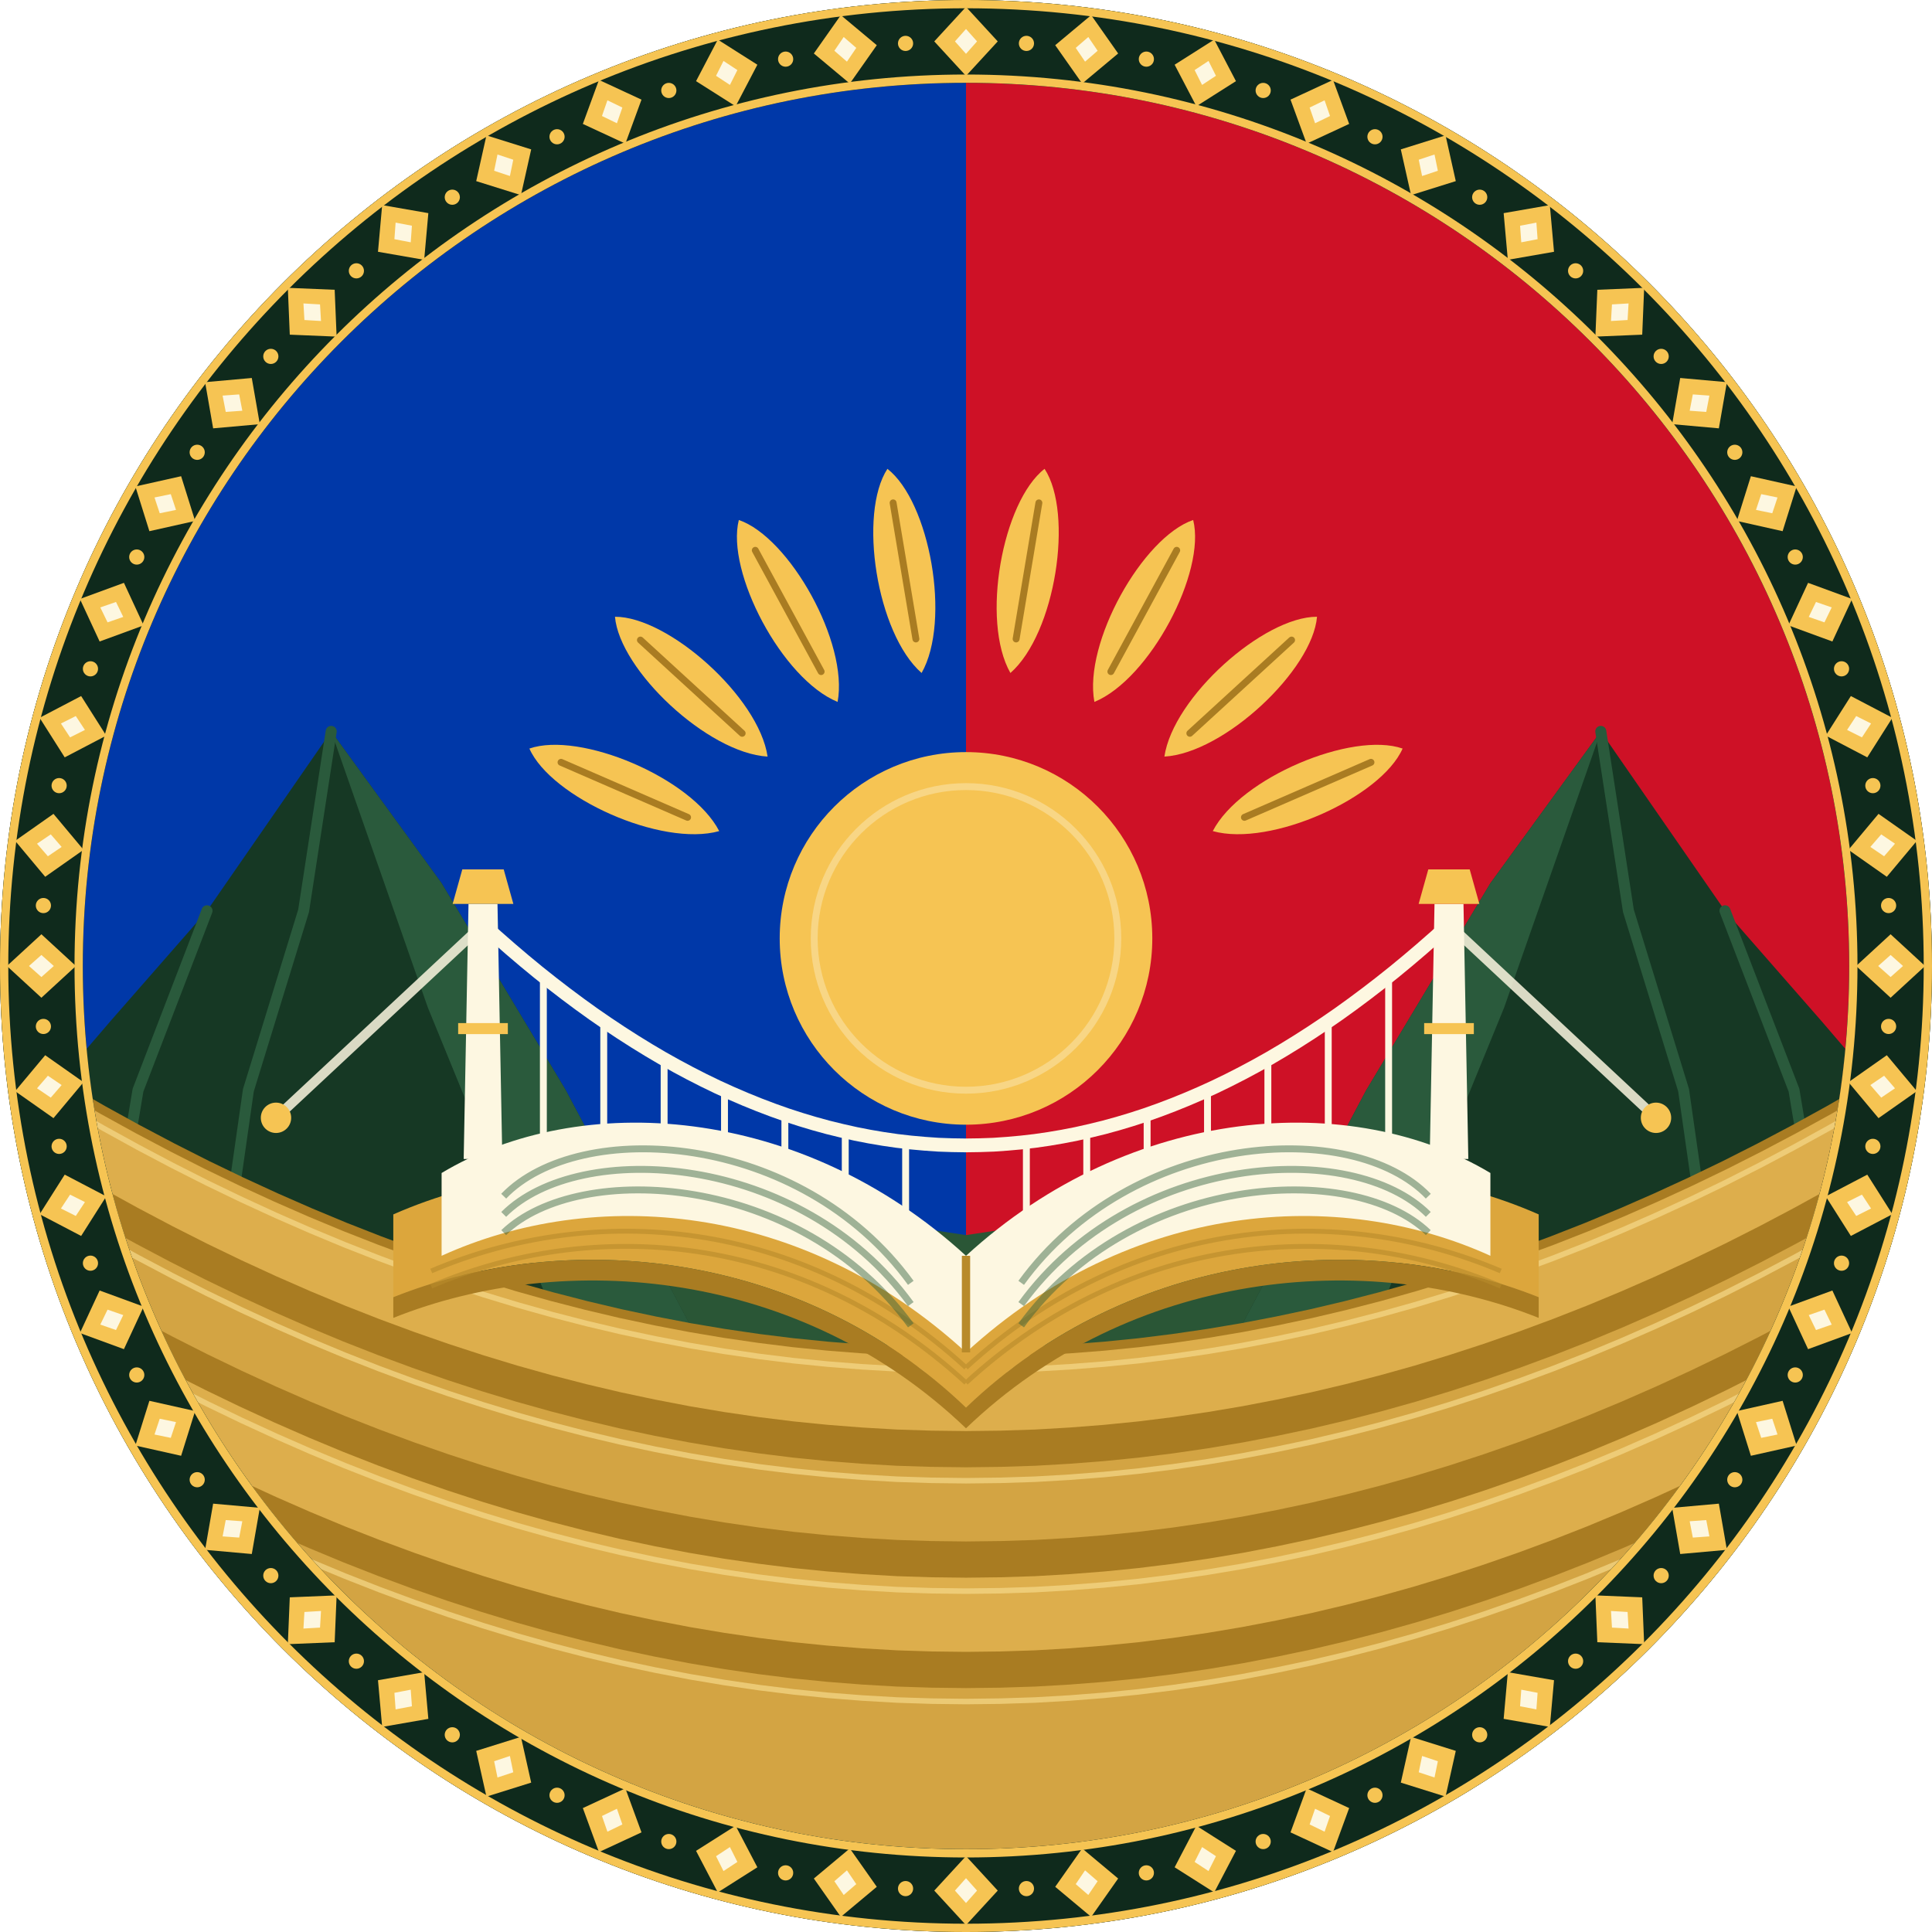
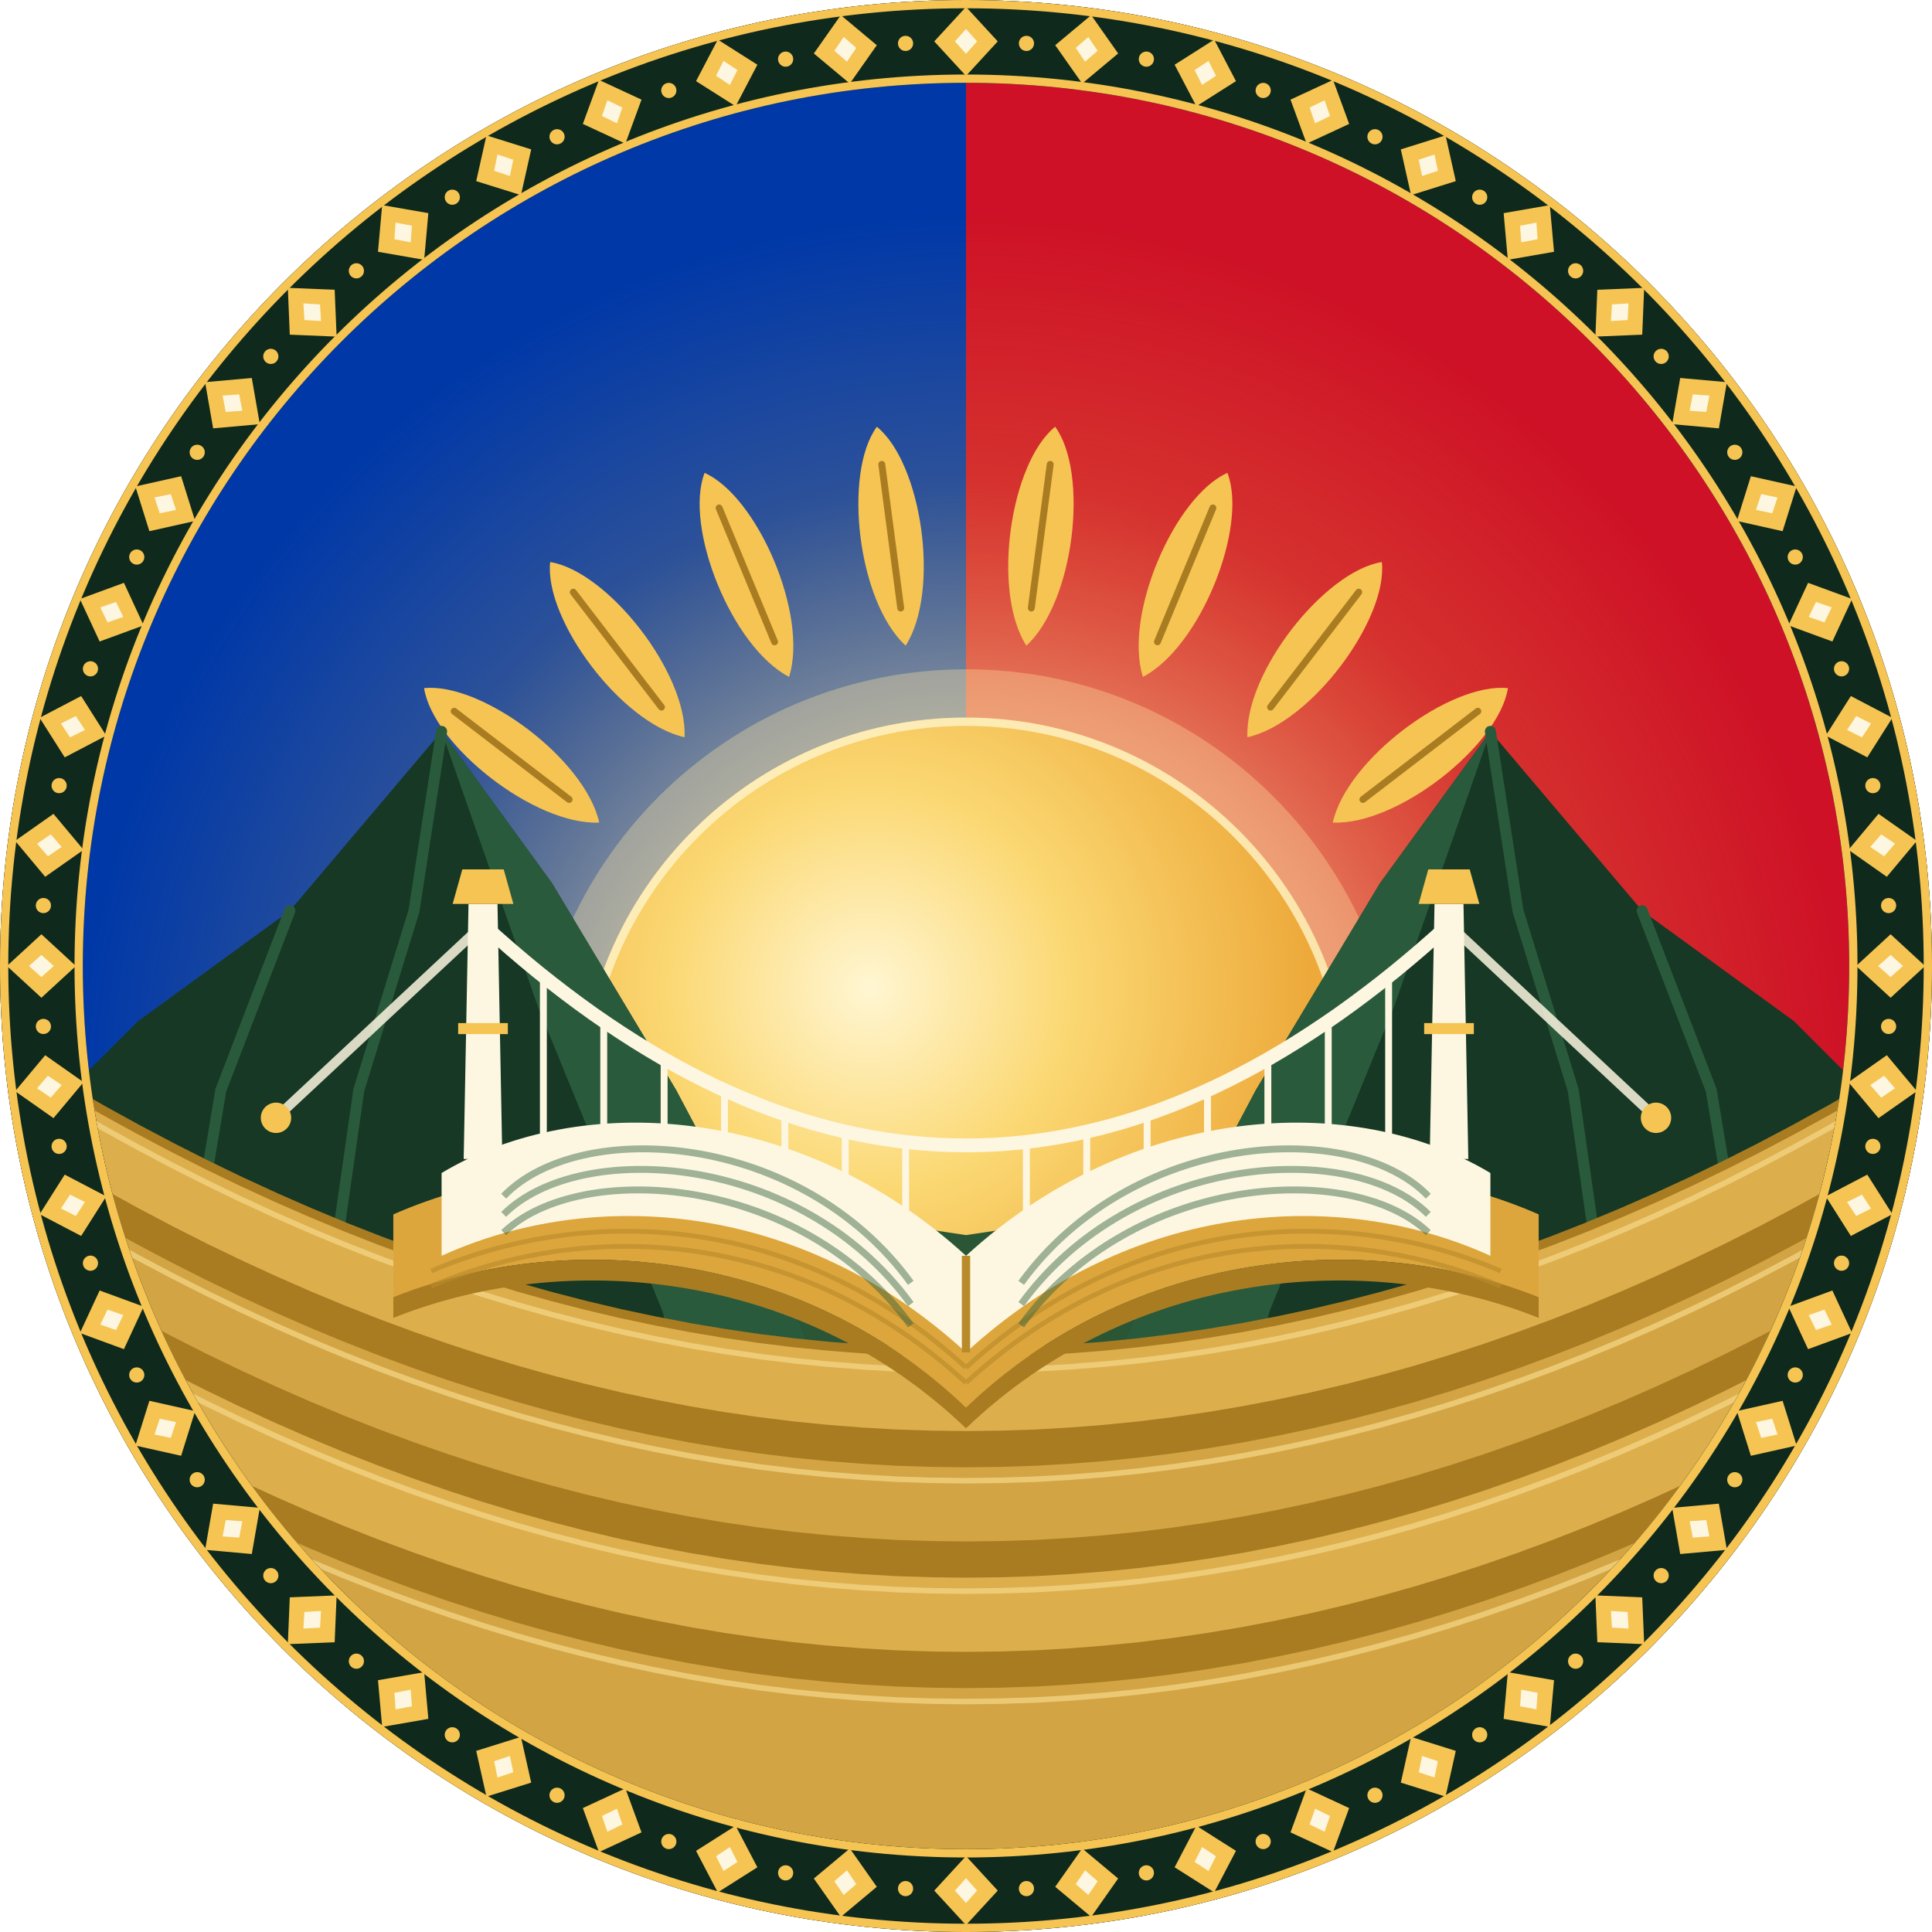
<svg xmlns="http://www.w3.org/2000/svg" viewBox="0 0 280 280" width="280" height="280">
  <g transform="translate(140 140)">
    <circle r="140" fill="#0F2A1C" />
    <defs>
      <clipPath id="mmed">
        <circle r="128" />
      </clipPath>
    </defs>
    <g clip-path="url(#mmed)">
      <path d="M0,-140 A140,140 0 0 0 0,140 Z" fill="#0038A8" />
      <path d="M0,-140 A140,140 0 0 1 0,140 Z" fill="#CE1126" />
      <g transform="translate(0 -8)">
-         <g fill="#F6C453">
-           <path transform="translate(0 4) rotate(-66.5) translate(0 -54)" d="M0,-15 C5.25,-9.3 5.5,8.25 0,15 C-5.5,8.25 -5.25,-9.3 0,-15 Z" />
-           <path transform="translate(0 4) rotate(-66.5) translate(0 -54)" d="M0,-10 V10" stroke="#A97C22" stroke-width="1" stroke-linecap="round" />
-           <path transform="translate(0 4) rotate(-47.5) translate(0 -54)" d="M0,-15 C5.25,-9.3 5.5,8.25 0,15 C-5.5,8.25 -5.25,-9.3 0,-15 Z" />
-           <path transform="translate(0 4) rotate(-47.5) translate(0 -54)" d="M0,-10 V10" stroke="#A97C22" stroke-width="1" stroke-linecap="round" />
-           <path transform="translate(0 4) rotate(-28.5) translate(0 -54)" d="M0,-15 C5.25,-9.3 5.5,8.25 0,15 C-5.5,8.25 -5.25,-9.3 0,-15 Z" />
-           <path transform="translate(0 4) rotate(-28.5) translate(0 -54)" d="M0,-10 V10" stroke="#A97C22" stroke-width="1" stroke-linecap="round" />
-           <path transform="translate(0 4) rotate(-9.5) translate(0 -54)" d="M0,-15 C5.25,-9.3 5.5,8.25 0,15 C-5.5,8.25 -5.25,-9.3 0,-15 Z" />
-           <path transform="translate(0 4) rotate(-9.5) translate(0 -54)" d="M0,-10 V10" stroke="#A97C22" stroke-width="1" stroke-linecap="round" />
-           <path transform="translate(0 4) rotate(9.5) translate(0 -54)" d="M0,-15 C5.25,-9.3 5.5,8.25 0,15 C-5.5,8.25 -5.25,-9.3 0,-15 Z" />
-           <path transform="translate(0 4) rotate(9.5) translate(0 -54)" d="M0,-10 V10" stroke="#A97C22" stroke-width="1" stroke-linecap="round" />
-           <path transform="translate(0 4) rotate(28.5) translate(0 -54)" d="M0,-15 C5.25,-9.3 5.5,8.25 0,15 C-5.5,8.25 -5.25,-9.3 0,-15 Z" />
-           <path transform="translate(0 4) rotate(28.5) translate(0 -54)" d="M0,-10 V10" stroke="#A97C22" stroke-width="1" stroke-linecap="round" />
-           <path transform="translate(0 4) rotate(47.5) translate(0 -54)" d="M0,-15 C5.25,-9.3 5.5,8.25 0,15 C-5.5,8.25 -5.25,-9.3 0,-15 Z" />
-           <path transform="translate(0 4) rotate(47.5) translate(0 -54)" d="M0,-10 V10" stroke="#A97C22" stroke-width="1" stroke-linecap="round" />
-           <path transform="translate(0 4) rotate(66.5) translate(0 -54)" d="M0,-15 C5.25,-9.3 5.5,8.25 0,15 C-5.5,8.25 -5.25,-9.3 0,-15 Z" />
-           <path transform="translate(0 4) rotate(66.5) translate(0 -54)" d="M0,-10 V10" stroke="#A97C22" stroke-width="1" stroke-linecap="round" />
-         </g>
-         <circle cx="0" cy="4" r="27" fill="#F6C453" />
-         <circle cx="0" cy="4" r="22" fill="none" stroke="#FDF7E1" stroke-opacity=".35" stroke-width="1" />
+         <defs>
+           <radialGradient id="sunGlow" cx="0" cy="28" r="128.8" gradientUnits="userSpaceOnUse">
+             <stop offset=".4" stop-color="#FFE7A0" stop-opacity=".55" />
+             <stop offset=".7" stop-color="#F6C453" stop-opacity=".18" />
+             <stop offset="1" stop-color="#F6C453" stop-opacity="0" />
+           </radialGradient>
+           <radialGradient id="sunFill" cx="-14" cy="11.2" r="64.4" gradientUnits="userSpaceOnUse">
+             <stop offset="0" stop-color="#FFF6D2" />
+             <stop offset=".45" stop-color="#FBD873" />
+             <stop offset="1" stop-color="#EDA93A" />
+           </radialGradient>
+         </defs>
+         <circle cx="0" cy="28" r="128.8" fill="url(#sunGlow)" />
+         <path transform="translate(0 28) rotate(-52.5) translate(0 -83)" d="M0,-16 C5.775,-9.92 6.05,8.8 0,16 C-6.05,8.8 -5.775,-9.92 0,-16 Z" fill="#F6C453" />
+         <path transform="translate(0 28) rotate(-52.5) translate(0 -83)" d="M0,-10.5 V10.5" stroke="#A97C22" stroke-width="1" stroke-linecap="round" />
+         <path transform="translate(0 28) rotate(-37.5) translate(0 -83)" d="M0,-16 C5.775,-9.92 6.05,8.8 0,16 C-6.05,8.8 -5.775,-9.92 0,-16 Z" fill="#F6C453" />
+         <path transform="translate(0 28) rotate(-37.5) translate(0 -83)" d="M0,-10.5 V10.5" stroke="#A97C22" stroke-width="1" stroke-linecap="round" />
+         <path transform="translate(0 28) rotate(-22.5) translate(0 -83)" d="M0,-16 C5.775,-9.92 6.05,8.8 0,16 C-6.05,8.8 -5.775,-9.92 0,-16 Z" fill="#F6C453" />
+         <path transform="translate(0 28) rotate(-22.5) translate(0 -83)" d="M0,-10.5 V10.5" stroke="#A97C22" stroke-width="1" stroke-linecap="round" />
+         <path transform="translate(0 28) rotate(-7.5) translate(0 -83)" d="M0,-16 C5.775,-9.92 6.05,8.8 0,16 C-6.05,8.8 -5.775,-9.92 0,-16 Z" fill="#F6C453" />
+         <path transform="translate(0 28) rotate(-7.5) translate(0 -83)" d="M0,-10.5 V10.5" stroke="#A97C22" stroke-width="1" stroke-linecap="round" />
+         <path transform="translate(0 28) rotate(7.5) translate(0 -83)" d="M0,-16 C5.775,-9.92 6.05,8.8 0,16 C-6.05,8.8 -5.775,-9.92 0,-16 Z" fill="#F6C453" />
+         <path transform="translate(0 28) rotate(7.5) translate(0 -83)" d="M0,-10.5 V10.5" stroke="#A97C22" stroke-width="1" stroke-linecap="round" />
+         <path transform="translate(0 28) rotate(22.5) translate(0 -83)" d="M0,-16 C5.775,-9.92 6.05,8.8 0,16 C-6.05,8.8 -5.775,-9.92 0,-16 Z" fill="#F6C453" />
+         <path transform="translate(0 28) rotate(22.5) translate(0 -83)" d="M0,-10.5 V10.5" stroke="#A97C22" stroke-width="1" stroke-linecap="round" />
+         <path transform="translate(0 28) rotate(37.5) translate(0 -83)" d="M0,-16 C5.775,-9.92 6.05,8.8 0,16 C-6.05,8.8 -5.775,-9.92 0,-16 Z" fill="#F6C453" />
+         <path transform="translate(0 28) rotate(37.5) translate(0 -83)" d="M0,-10.5 V10.5" stroke="#A97C22" stroke-width="1" stroke-linecap="round" />
+         <path transform="translate(0 28) rotate(52.5) translate(0 -83)" d="M0,-16 C5.775,-9.92 6.05,8.8 0,16 C-6.05,8.8 -5.775,-9.92 0,-16 Z" fill="#F6C453" />
+         <path transform="translate(0 28) rotate(52.5) translate(0 -83)" d="M0,-10.5 V10.5" stroke="#A97C22" stroke-width="1" stroke-linecap="round" />
+         <circle cx="0" cy="28" r="63" fill="#FCE3A0" opacity=".35" />
+         <circle cx="0" cy="28" r="56" fill="url(#sunFill)" />
+         <circle cx="0" cy="28" r="55.4" fill="none" stroke="#FFF3C9" stroke-width="1.2" stroke-opacity=".8" />
        <path d="M-150,72 -104,44 -72,52 -40,41 0,47 40,41 72,52 104,44 150,72 150,150 -150,150 Z" fill="#2A5636" />
-         <path d="M-150,104 -136,30 -124,16 -110,0 -92,-26 -76,-4 -58,26 -40,60 -22,104 Z M150,104 136,30 124,16 110,0 92,-26 76,-4 58,26 40,60 22,104 Z" fill="#163824" />
-         <path d="M-92,-26 -76,-4 -58,26 -40,60 -22,104 -48,104 -60,58 -78,14 Z M92,-26 76,-4 58,26 40,60 22,104 48,104 60,58 78,14 Z" fill="#2A5A3C" />
-         <path d="M-92,-26 -96,0 -104,26 -108,54 M92,-26 96,0 104,26 108,54 M-110,0 -120,26 -124,50 M110,0 120,26 124,50" fill="none" stroke="#2A5A3C" stroke-width="1.6" stroke-linecap="round" stroke-linejoin="round" />
+         <path d="M-154,104 -134,30 -120,16 -98,0 -76,-26 -60,-4 -42,26 -24,60 -6,104 Z M154,104 134,30 120,16 98,0 76,-26 60,-4 42,26 24,60 6,104 Z" fill="#163824" />
+         <path d="M-76,-26 -60,-4 -42,26 -24,60 -6,104 -32,104 -44,58 -62,14 Z M76,-26 60,-4 42,26 24,60 6,104 32,104 44,58 62,14 Z" fill="#2A5A3C" />
+         <path d="M-76,-26 -80,0 -88,26 -92,54 M76,-26 80,0 88,26 92,54 M-98,0 -108,26 -112,50 M98,0 108,26 112,50" fill="none" stroke="#2A5A3C" stroke-width="1.6" stroke-linecap="round" stroke-linejoin="round" />
        <path d="M-150,13.49 -145,16.8 -140,20 -135,23.09 -130,26.06 -125,28.92 -120,31.67 -115,34.31 -110,36.84 -105,39.25 -100,41.55 -95,43.74 -90,45.82 -85,47.78 -80,49.63 -75,51.37 -70,53 -65,54.52 -60,55.92 -55,57.21 -50,58.39 -45,59.45 -40,60.41 -35,61.25 -30,61.98 -25,62.6 -20,63.1 -15,63.49 -10,63.78 -5,63.94 0,64 5,63.94 10,63.78 15,63.49 20,63.1 25,62.6 30,61.98 35,61.25 40,60.41 45,59.45 50,58.39 55,57.21 60,55.92 65,54.52 70,53 75,51.37 80,49.63 85,47.78 90,45.82 95,43.74 100,41.55 105,39.25 110,36.84 115,34.31 120,31.67 125,28.92 130,26.06 135,23.09 140,20 145,16.8 150,13.49 L150,29.49 145,32.8 140,36 135,39.09 130,42.06 125,44.92 120,47.67 115,50.31 110,52.84 105,55.25 100,57.55 95,59.74 90,61.82 85,63.78 80,65.63 75,67.37 70,69 65,70.52 60,71.92 55,73.21 50,74.39 45,75.45 40,76.41 35,77.25 30,77.98 25,78.6 20,79.1 15,79.49 10,79.78 5,79.94 0,80 -5,79.94 -10,79.78 -15,79.49 -20,79.1 -25,78.6 -30,77.98 -35,77.25 -40,76.41 -45,75.45 -50,74.39 -55,73.21 -60,71.92 -65,70.52 -70,69 -75,67.37 -80,65.63 -85,63.78 -90,61.82 -95,59.74 -100,57.55 -105,55.25 -110,52.84 -115,50.31 -120,47.67 -125,44.92 -130,42.06 -135,39.09 -140,36 -145,32.8 -150,29.49 Z" fill="#DDAE4C" />
        <path d="M-150,24.89 -145,28.2 -140,31.4 -135,34.49 -130,37.46 -125,40.32 -120,43.07 -115,45.71 -110,48.24 -105,50.65 -100,52.95 -95,55.14 -90,57.22 -85,59.18 -80,61.03 -75,62.77 -70,64.4 -65,65.92 -60,67.32 -55,68.61 -50,69.79 -45,70.85 -40,71.81 -35,72.65 -30,73.38 -25,74 -20,74.5 -15,74.89 -10,75.18 -5,75.34 0,75.4 5,75.34 10,75.18 15,74.89 20,74.5 25,74 30,73.38 35,72.65 40,71.81 45,70.85 50,69.79 55,68.61 60,67.32 65,65.92 70,64.4 75,62.77 80,61.03 85,59.18 90,57.22 95,55.14 100,52.95 105,50.65 110,48.24 115,45.71 120,43.07 125,40.32 130,37.46 135,34.49 140,31.4 145,28.2 150,24.89 L150,29.49 145,32.8 140,36 135,39.09 130,42.06 125,44.92 120,47.67 115,50.31 110,52.84 105,55.25 100,57.55 95,59.74 90,61.82 85,63.78 80,65.63 75,67.37 70,69 65,70.52 60,71.92 55,73.21 50,74.39 45,75.45 40,76.41 35,77.25 30,77.98 25,78.6 20,79.1 15,79.49 10,79.78 5,79.94 0,80 -5,79.94 -10,79.78 -15,79.49 -20,79.1 -25,78.6 -30,77.98 -35,77.25 -40,76.41 -45,75.45 -50,74.39 -55,73.21 -60,71.92 -65,70.52 -70,69 -75,67.37 -80,65.63 -85,63.78 -90,61.82 -95,59.74 -100,57.55 -105,55.25 -110,52.84 -115,50.31 -120,47.67 -125,44.92 -130,42.06 -135,39.09 -140,36 -145,32.8 -150,29.49 Z" fill="#A97C22" />
        <polyline points="-150,13.49 -145,16.8 -140,20 -135,23.09 -130,26.06 -125,28.92 -120,31.67 -115,34.31 -110,36.84 -105,39.25 -100,41.55 -95,43.74 -90,45.82 -85,47.78 -80,49.63 -75,51.37 -70,53 -65,54.52 -60,55.92 -55,57.21 -50,58.39 -45,59.45 -40,60.41 -35,61.25 -30,61.98 -25,62.6 -20,63.1 -15,63.49 -10,63.78 -5,63.94 0,64 5,63.94 10,63.78 15,63.49 20,63.1 25,62.6 30,61.98 35,61.25 40,60.41 45,59.45 50,58.39 55,57.21 60,55.92 65,54.52 70,53 75,51.37 80,49.63 85,47.78 90,45.82 95,43.74 100,41.55 105,39.25 110,36.84 115,34.31 120,31.67 125,28.92 130,26.06 135,23.09 140,20 145,16.8 150,13.49" fill="none" stroke="#A97C22" stroke-width="1.3" />
        <polyline points="-150,16.09 -145,19.4 -140,22.6 -135,25.69 -130,28.66 -125,31.52 -120,34.27 -115,36.91 -110,39.44 -105,41.85 -100,44.15 -95,46.34 -90,48.42 -85,50.38 -80,52.23 -75,53.97 -70,55.6 -65,57.12 -60,58.52 -55,59.81 -50,60.99 -45,62.05 -40,63.01 -35,63.85 -30,64.58 -25,65.2 -20,65.7 -15,66.09 -10,66.38 -5,66.54 0,66.6 5,66.54 10,66.38 15,66.09 20,65.7 25,65.2 30,64.58 35,63.85 40,63.01 45,62.05 50,60.99 55,59.81 60,58.52 65,57.12 70,55.6 75,53.97 80,52.23 85,50.38 90,48.42 95,46.34 100,44.15 105,41.85 110,39.44 115,36.91 120,34.27 125,31.52 130,28.66 135,25.69 140,22.6 145,19.4 150,16.09" fill="none" stroke="#F6D98A" stroke-opacity=".7" stroke-width=".8" />
        <path d="M-150,29.49 -145,32.8 -140,36 -135,39.09 -130,42.06 -125,44.92 -120,47.67 -115,50.31 -110,52.84 -105,55.25 -100,57.55 -95,59.74 -90,61.82 -85,63.78 -80,65.63 -75,67.37 -70,69 -65,70.52 -60,71.92 -55,73.21 -50,74.39 -45,75.45 -40,76.41 -35,77.25 -30,77.98 -25,78.6 -20,79.1 -15,79.49 -10,79.78 -5,79.94 0,80 5,79.94 10,79.78 15,79.49 20,79.1 25,78.6 30,77.98 35,77.25 40,76.41 45,75.45 50,74.39 55,73.21 60,71.92 65,70.52 70,69 75,67.37 80,65.63 85,63.78 90,61.82 95,59.74 100,57.55 105,55.25 110,52.84 115,50.31 120,47.67 125,44.92 130,42.06 135,39.09 140,36 145,32.8 150,29.49 L150,45.49 145,48.8 140,52 135,55.09 130,58.06 125,60.92 120,63.67 115,66.31 110,68.84 105,71.25 100,73.55 95,75.74 90,77.82 85,79.78 80,81.63 75,83.37 70,85 65,86.52 60,87.92 55,89.21 50,90.39 45,91.45 40,92.41 35,93.25 30,93.98 25,94.6 20,95.1 15,95.49 10,95.78 5,95.94 0,96 -5,95.94 -10,95.78 -15,95.49 -20,95.1 -25,94.6 -30,93.98 -35,93.25 -40,92.41 -45,91.45 -50,90.39 -55,89.21 -60,87.92 -65,86.52 -70,85 -75,83.37 -80,81.63 -85,79.78 -90,77.82 -95,75.74 -100,73.55 -105,71.25 -110,68.84 -115,66.31 -120,63.67 -125,60.92 -130,58.06 -135,55.09 -140,52 -145,48.8 -150,45.49 Z" fill="#D3A443" />
        <path d="M-150,40.89 -145,44.2 -140,47.4 -135,50.49 -130,53.46 -125,56.32 -120,59.07 -115,61.71 -110,64.24 -105,66.65 -100,68.95 -95,71.14 -90,73.22 -85,75.18 -80,77.03 -75,78.77 -70,80.4 -65,81.92 -60,83.32 -55,84.61 -50,85.79 -45,86.85 -40,87.81 -35,88.65 -30,89.38 -25,90 -20,90.5 -15,90.89 -10,91.18 -5,91.34 0,91.4 5,91.34 10,91.18 15,90.89 20,90.5 25,90 30,89.38 35,88.65 40,87.81 45,86.85 50,85.79 55,84.61 60,83.32 65,81.92 70,80.4 75,78.77 80,77.03 85,75.18 90,73.22 95,71.14 100,68.95 105,66.65 110,64.24 115,61.71 120,59.07 125,56.32 130,53.46 135,50.49 140,47.4 145,44.2 150,40.89 L150,45.49 145,48.8 140,52 135,55.09 130,58.06 125,60.92 120,63.67 115,66.31 110,68.84 105,71.25 100,73.55 95,75.74 90,77.82 85,79.78 80,81.63 75,83.37 70,85 65,86.52 60,87.92 55,89.21 50,90.39 45,91.45 40,92.41 35,93.25 30,93.98 25,94.6 20,95.1 15,95.49 10,95.78 5,95.94 0,96 -5,95.94 -10,95.78 -15,95.49 -20,95.1 -25,94.6 -30,93.98 -35,93.25 -40,92.41 -45,91.45 -50,90.39 -55,89.21 -60,87.92 -65,86.52 -70,85 -75,83.37 -80,81.63 -85,79.78 -90,77.82 -95,75.74 -100,73.55 -105,71.25 -110,68.84 -115,66.31 -120,63.67 -125,60.92 -130,58.06 -135,55.09 -140,52 -145,48.8 -150,45.49 Z" fill="#A97C22" />
        <polyline points="-150,29.49 -145,32.8 -140,36 -135,39.09 -130,42.06 -125,44.92 -120,47.67 -115,50.31 -110,52.84 -105,55.25 -100,57.55 -95,59.74 -90,61.82 -85,63.78 -80,65.63 -75,67.37 -70,69 -65,70.52 -60,71.92 -55,73.21 -50,74.39 -45,75.45 -40,76.41 -35,77.25 -30,77.98 -25,78.6 -20,79.1 -15,79.49 -10,79.78 -5,79.94 0,80 5,79.94 10,79.78 15,79.49 20,79.1 25,78.6 30,77.98 35,77.25 40,76.41 45,75.45 50,74.39 55,73.21 60,71.92 65,70.52 70,69 75,67.37 80,65.63 85,63.78 90,61.82 95,59.74 100,57.55 105,55.25 110,52.84 115,50.31 120,47.67 125,44.92 130,42.06 135,39.09 140,36 145,32.8 150,29.49" fill="none" stroke="#A97C22" stroke-width="1.3" />
        <polyline points="-150,32.09 -145,35.4 -140,38.6 -135,41.69 -130,44.66 -125,47.52 -120,50.27 -115,52.91 -110,55.44 -105,57.85 -100,60.15 -95,62.34 -90,64.42 -85,66.38 -80,68.23 -75,69.97 -70,71.6 -65,73.12 -60,74.52 -55,75.81 -50,76.99 -45,78.05 -40,79.01 -35,79.85 -30,80.58 -25,81.2 -20,81.7 -15,82.09 -10,82.38 -5,82.54 0,82.6 5,82.54 10,82.38 15,82.09 20,81.7 25,81.2 30,80.58 35,79.85 40,79.01 45,78.05 50,76.99 55,75.81 60,74.52 65,73.12 70,71.6 75,69.97 80,68.23 85,66.38 90,64.42 95,62.34 100,60.15 105,57.85 110,55.44 115,52.91 120,50.27 125,47.52 130,44.66 135,41.69 140,38.6 145,35.4 150,32.09" fill="none" stroke="#F6D98A" stroke-opacity=".7" stroke-width=".8" />
        <path d="M-150,45.49 -145,48.8 -140,52 -135,55.09 -130,58.06 -125,60.92 -120,63.67 -115,66.31 -110,68.84 -105,71.25 -100,73.55 -95,75.74 -90,77.82 -85,79.78 -80,81.63 -75,83.37 -70,85 -65,86.52 -60,87.92 -55,89.21 -50,90.39 -45,91.45 -40,92.41 -35,93.25 -30,93.98 -25,94.6 -20,95.1 -15,95.49 -10,95.78 -5,95.94 0,96 5,95.94 10,95.78 15,95.49 20,95.1 25,94.6 30,93.98 35,93.25 40,92.41 45,91.45 50,90.39 55,89.21 60,87.92 65,86.52 70,85 75,83.37 80,81.63 85,79.78 90,77.82 95,75.74 100,73.55 105,71.25 110,68.84 115,66.31 120,63.67 125,60.92 130,58.06 135,55.09 140,52 145,48.8 150,45.49 L150,61.49 145,64.8 140,68 135,71.09 130,74.06 125,76.92 120,79.67 115,82.31 110,84.84 105,87.25 100,89.55 95,91.74 90,93.82 85,95.78 80,97.63 75,99.37 70,101 65,102.52 60,103.92 55,105.21 50,106.39 45,107.45 40,108.41 35,109.25 30,109.98 25,110.6 20,111.1 15,111.49 10,111.78 5,111.94 0,112 -5,111.94 -10,111.78 -15,111.49 -20,111.1 -25,110.6 -30,109.98 -35,109.25 -40,108.41 -45,107.45 -50,106.39 -55,105.21 -60,103.92 -65,102.52 -70,101 -75,99.37 -80,97.63 -85,95.78 -90,93.82 -95,91.74 -100,89.55 -105,87.25 -110,84.84 -115,82.31 -120,79.67 -125,76.92 -130,74.06 -135,71.09 -140,68 -145,64.8 -150,61.49 Z" fill="#DDAE4C" />
        <path d="M-150,56.89 -145,60.2 -140,63.4 -135,66.49 -130,69.46 -125,72.32 -120,75.07 -115,77.71 -110,80.24 -105,82.65 -100,84.95 -95,87.14 -90,89.22 -85,91.18 -80,93.03 -75,94.77 -70,96.4 -65,97.92 -60,99.32 -55,100.61 -50,101.79 -45,102.85 -40,103.81 -35,104.65 -30,105.38 -25,106 -20,106.5 -15,106.89 -10,107.18 -5,107.34 0,107.4 5,107.34 10,107.18 15,106.89 20,106.5 25,106 30,105.38 35,104.65 40,103.81 45,102.85 50,101.79 55,100.61 60,99.32 65,97.92 70,96.4 75,94.77 80,93.03 85,91.18 90,89.22 95,87.14 100,84.95 105,82.65 110,80.24 115,77.71 120,75.07 125,72.32 130,69.46 135,66.49 140,63.4 145,60.2 150,56.89 L150,61.49 145,64.8 140,68 135,71.09 130,74.06 125,76.92 120,79.67 115,82.31 110,84.84 105,87.25 100,89.55 95,91.74 90,93.82 85,95.78 80,97.63 75,99.37 70,101 65,102.52 60,103.92 55,105.21 50,106.39 45,107.45 40,108.41 35,109.25 30,109.98 25,110.6 20,111.1 15,111.49 10,111.78 5,111.94 0,112 -5,111.94 -10,111.78 -15,111.49 -20,111.1 -25,110.6 -30,109.98 -35,109.25 -40,108.41 -45,107.45 -50,106.39 -55,105.21 -60,103.92 -65,102.52 -70,101 -75,99.37 -80,97.63 -85,95.78 -90,93.82 -95,91.74 -100,89.55 -105,87.25 -110,84.84 -115,82.31 -120,79.67 -125,76.92 -130,74.06 -135,71.09 -140,68 -145,64.8 -150,61.49 Z" fill="#A97C22" />
        <polyline points="-150,45.49 -145,48.8 -140,52 -135,55.09 -130,58.06 -125,60.92 -120,63.67 -115,66.31 -110,68.84 -105,71.25 -100,73.55 -95,75.74 -90,77.82 -85,79.78 -80,81.63 -75,83.37 -70,85 -65,86.52 -60,87.92 -55,89.21 -50,90.39 -45,91.45 -40,92.41 -35,93.25 -30,93.98 -25,94.6 -20,95.1 -15,95.49 -10,95.78 -5,95.94 0,96 5,95.94 10,95.78 15,95.49 20,95.1 25,94.6 30,93.98 35,93.25 40,92.41 45,91.45 50,90.39 55,89.21 60,87.92 65,86.52 70,85 75,83.37 80,81.63 85,79.78 90,77.82 95,75.74 100,73.55 105,71.25 110,68.84 115,66.31 120,63.67 125,60.92 130,58.06 135,55.09 140,52 145,48.8 150,45.49" fill="none" stroke="#A97C22" stroke-width="1.3" />
        <polyline points="-150,48.09 -145,51.4 -140,54.6 -135,57.69 -130,60.66 -125,63.52 -120,66.27 -115,68.91 -110,71.44 -105,73.85 -100,76.15 -95,78.34 -90,80.42 -85,82.38 -80,84.23 -75,85.97 -70,87.6 -65,89.12 -60,90.52 -55,91.81 -50,92.99 -45,94.05 -40,95.01 -35,95.85 -30,96.58 -25,97.2 -20,97.7 -15,98.09 -10,98.38 -5,98.54 0,98.6 5,98.54 10,98.38 15,98.09 20,97.7 25,97.2 30,96.58 35,95.85 40,95.01 45,94.05 50,92.99 55,91.81 60,90.52 65,89.12 70,87.6 75,85.97 80,84.23 85,82.38 90,80.42 95,78.34 100,76.15 105,73.85 110,71.44 115,68.91 120,66.27 125,63.52 130,60.66 135,57.69 140,54.6 145,51.4 150,48.09" fill="none" stroke="#F6D98A" stroke-opacity=".7" stroke-width=".8" />
        <path d="M-150,61.49 -145,64.8 -140,68 -135,71.09 -130,74.06 -125,76.92 -120,79.67 -115,82.31 -110,84.84 -105,87.25 -100,89.55 -95,91.74 -90,93.82 -85,95.78 -80,97.63 -75,99.37 -70,101 -65,102.52 -60,103.92 -55,105.21 -50,106.39 -45,107.45 -40,108.41 -35,109.25 -30,109.98 -25,110.6 -20,111.1 -15,111.49 -10,111.78 -5,111.94 0,112 5,111.94 10,111.78 15,111.49 20,111.1 25,110.6 30,109.98 35,109.25 40,108.41 45,107.45 50,106.39 55,105.21 60,103.92 65,102.52 70,101 75,99.37 80,97.63 85,95.78 90,93.82 95,91.74 100,89.55 105,87.25 110,84.84 115,82.31 120,79.67 125,76.92 130,74.06 135,71.09 140,68 145,64.8 150,61.49 L150,160 145,160 140,160 135,160 130,160 125,160 120,160 115,160 110,160 105,160 100,160 95,160 90,160 85,160 80,160 75,160 70,160 65,160 60,160 55,160 50,160 45,160 40,160 35,160 30,160 25,160 20,160 15,160 10,160 5,160 0,160 -5,160 -10,160 -15,160 -20,160 -25,160 -30,160 -35,160 -40,160 -45,160 -50,160 -55,160 -60,160 -65,160 -70,160 -75,160 -80,160 -85,160 -90,160 -95,160 -100,160 -105,160 -110,160 -115,160 -120,160 -125,160 -130,160 -135,160 -140,160 -145,160 -150,160 Z" fill="#D3A443" />
        <polyline points="-150,61.49 -145,64.8 -140,68 -135,71.09 -130,74.06 -125,76.92 -120,79.67 -115,82.31 -110,84.84 -105,87.25 -100,89.55 -95,91.74 -90,93.82 -85,95.78 -80,97.63 -75,99.37 -70,101 -65,102.52 -60,103.92 -55,105.21 -50,106.39 -45,107.45 -40,108.41 -35,109.25 -30,109.98 -25,110.6 -20,111.1 -15,111.49 -10,111.78 -5,111.94 0,112 5,111.94 10,111.78 15,111.49 20,111.1 25,110.6 30,109.98 35,109.25 40,108.41 45,107.45 50,106.39 55,105.21 60,103.92 65,102.52 70,101 75,99.37 80,97.63 85,95.78 90,93.82 95,91.74 100,89.55 105,87.25 110,84.84 115,82.31 120,79.67 125,76.92 130,74.06 135,71.09 140,68 145,64.8 150,61.49" fill="none" stroke="#A97C22" stroke-width="1.3" />
        <polyline points="-150,64.09 -145,67.4 -140,70.6 -135,73.69 -130,76.66 -125,79.52 -120,82.27 -115,84.91 -110,87.44 -105,89.85 -100,92.15 -95,94.34 -90,96.42 -85,98.38 -80,100.23 -75,101.97 -70,103.6 -65,105.12 -60,106.52 -55,107.81 -50,108.99 -45,110.05 -40,111.01 -35,111.85 -30,112.58 -25,113.2 -20,113.7 -15,114.09 -10,114.38 -5,114.54 0,114.6 5,114.54 10,114.38 15,114.09 20,113.7 25,113.2 30,112.58 35,111.85 40,111.01 45,110.05 50,108.99 55,107.81 60,106.52 65,105.12 70,103.6 75,101.97 80,100.23 85,98.38 90,96.42 95,94.34 100,92.15 105,89.85 110,87.44 115,84.91 120,82.27 125,79.52 130,76.66 135,73.69 140,70.6 145,67.4 150,64.09" fill="none" stroke="#F6D98A" stroke-opacity=".7" stroke-width=".8" />
        <g fill="none" stroke="#FDF7E1" stroke-linecap="round">
          <path d="M-70,2 L-100,30 M70,2 L100,30" stroke-width="1.4" stroke-opacity=".85" />
          <polyline points="-70,2 -68,3.8 -66,5.55 -64,7.25 -62,8.9 -60,10.49 -58,12.03 -56,13.52 -54,14.96 -52,16.34 -50,17.67 -48,18.95 -46,20.18 -44,21.36 -42,22.48 -40,23.55 -38,24.57 -36,25.54 -34,26.45 -32,27.31 -30,28.12 -28,28.88 -26,29.59 -24,30.24 -22,30.84 -20,31.39 -18,31.88 -16,32.33 -14,32.72 -12,33.06 -10,33.35 -8,33.58 -6,33.76 -4,33.9 -2,33.97 0,34 2,33.97 4,33.9 6,33.76 8,33.58 10,33.35 12,33.06 14,32.72 16,32.33 18,31.88 20,31.39 22,30.84 24,30.24 26,29.59 28,28.88 30,28.12 32,27.31 34,26.45 36,25.54 38,24.57 40,23.55 42,22.48 44,21.36 46,20.18 48,18.95 50,17.67 52,16.34 54,14.96 56,13.52 58,12.03 60,10.49 62,8.9 64,7.25 66,5.55 68,3.8 70,2" stroke-width="2" />
          <path d="M-61.25,9.5 V32.77 M-52.5,16 V31.47 M-43.75,21.5 V31.44 M-35,26 V32.59 M-26.25,29.5 V34.93 M-17.5,32 V38.56 M-8.75,33.5 V43.67 M8.75,33.5 V43.67 M17.5,32 V38.56 M26.25,29.5 V34.93 M35,26 V32.59 M43.75,21.5 V31.44 M52.5,16 V31.47 M61.25,9.5 V32.77" stroke-width="1" />
        </g>
        <circle cx="-100" cy="30" r="2.2" fill="#F6C453" />
        <circle cx="100" cy="30" r="2.2" fill="#F6C453" />
        <path d="M-83,44 C-58,33 -24,36 0,58 C24,36 58,33 83,44 L83,56 C58,46 24,49 0,72 C-24,49 -58,46 -83,56 Z" fill="#DCA63C" />
        <path d="M-83,56 C-58,46 -24,49 0,72 C24,49 58,46 83,56 L83,59 C58,49 24,52 0,75 C-24,52 -58,49 -83,59 Z" fill="#A97C22" />
        <path d="M-76,38 C-56,26 -24,28 0,50 L0,64 C-24,42 -54,40 -76,50 Z M76,38 C56,26 24,28 0,50 L0,64 C24,42 54,40 76,50 Z" fill="#FDF7E1" />
        <path d="M-77.5,52.2 C-54,42.2 -24,44.2 0,66.2 M77.5,52.2 C54,42.2 24,44.2 0,66.2 M-77.5,54.4 C-54,44.4 -24,46.4 0,68.4 M77.5,54.4 C54,44.4 24,46.4 0,68.4" fill="none" stroke="#B88A2A" stroke-opacity=".6" stroke-width=".7" />
        <path d="M-67,41.36 C-56,29.92 -24,31.92 -8,53.92 M67,41.36 C56,29.92 24,31.92 8,53.92 M-67,44 C-56,33 -24,35 -8,57 M67,44 C56,33 24,35 8,57 M-67,46.64 C-56,36.08 -24,38.08 -8,60.08 M67,46.64 C56,36.08 24,38.08 8,60.08" fill="none" stroke="#2E5E3A" stroke-opacity=".45" stroke-width="1" />
        <path d="M0,50 V64" stroke="#B88A2A" stroke-width="1.2" />
        <path d="M-72.8,35.97 L-72.1,-1 L-67.9,-1 L-67.2,35.97 Z" fill="#FDF7E1" />
        <path d="M-74.4,-1 L-65.6,-1 L-67,-6 L-73,-6 Z" fill="#F6C453" />
        <rect x="-73.6" y="16.27" width="7.2" height="1.6" fill="#F6C453" />
        <path d="M67.2,35.97 L67.9,-1 L72.1,-1 L72.8,35.97 Z" fill="#FDF7E1" />
        <path d="M65.6,-1 L74.4,-1 L73,-6 L67,-6 Z" fill="#F6C453" />
        <rect x="66.4" y="16.27" width="7.2" height="1.6" fill="#F6C453" />
      </g>
    </g>
    <circle r="134" fill="none" stroke="#0F2A1C" stroke-width="12" />
    <g fill="#F6C453">
      <path transform="translate(0 -134) rotate(0)" d="M0,-5 L4.6,0 L0,5 L-4.6,0 Z" />
      <path transform="translate(17.49 -132.85) rotate(7.5)" d="M0,-5 L4.6,0 L0,5 L-4.6,0 Z" />
      <path transform="translate(34.68 -129.43) rotate(15)" d="M0,-5 L4.6,0 L0,5 L-4.6,0 Z" />
      <path transform="translate(51.28 -123.8) rotate(22.5)" d="M0,-5 L4.6,0 L0,5 L-4.6,0 Z" />
      <path transform="translate(67 -116.05) rotate(30)" d="M0,-5 L4.6,0 L0,5 L-4.6,0 Z" />
      <path transform="translate(81.57 -106.31) rotate(37.5)" d="M0,-5 L4.6,0 L0,5 L-4.6,0 Z" />
      <path transform="translate(94.75 -94.75) rotate(45)" d="M0,-5 L4.6,0 L0,5 L-4.6,0 Z" />
      <path transform="translate(106.31 -81.57) rotate(52.5)" d="M0,-5 L4.6,0 L0,5 L-4.6,0 Z" />
      <path transform="translate(116.05 -67) rotate(60)" d="M0,-5 L4.6,0 L0,5 L-4.6,0 Z" />
      <path transform="translate(123.8 -51.28) rotate(67.5)" d="M0,-5 L4.6,0 L0,5 L-4.6,0 Z" />
      <path transform="translate(129.43 -34.68) rotate(75)" d="M0,-5 L4.6,0 L0,5 L-4.6,0 Z" />
      <path transform="translate(132.85 -17.49) rotate(82.5)" d="M0,-5 L4.6,0 L0,5 L-4.6,0 Z" />
      <path transform="translate(134 0) rotate(90)" d="M0,-5 L4.6,0 L0,5 L-4.6,0 Z" />
      <path transform="translate(132.85 17.49) rotate(97.5)" d="M0,-5 L4.6,0 L0,5 L-4.6,0 Z" />
      <path transform="translate(129.43 34.68) rotate(105)" d="M0,-5 L4.6,0 L0,5 L-4.6,0 Z" />
      <path transform="translate(123.8 51.28) rotate(112.5)" d="M0,-5 L4.6,0 L0,5 L-4.6,0 Z" />
      <path transform="translate(116.05 67) rotate(120)" d="M0,-5 L4.6,0 L0,5 L-4.6,0 Z" />
      <path transform="translate(106.31 81.57) rotate(127.5)" d="M0,-5 L4.6,0 L0,5 L-4.6,0 Z" />
      <path transform="translate(94.75 94.75) rotate(135)" d="M0,-5 L4.6,0 L0,5 L-4.6,0 Z" />
      <path transform="translate(81.57 106.31) rotate(142.5)" d="M0,-5 L4.6,0 L0,5 L-4.6,0 Z" />
      <path transform="translate(67 116.05) rotate(150)" d="M0,-5 L4.6,0 L0,5 L-4.6,0 Z" />
      <path transform="translate(51.28 123.8) rotate(157.5)" d="M0,-5 L4.6,0 L0,5 L-4.6,0 Z" />
      <path transform="translate(34.68 129.43) rotate(165)" d="M0,-5 L4.6,0 L0,5 L-4.6,0 Z" />
      <path transform="translate(17.49 132.85) rotate(172.5)" d="M0,-5 L4.6,0 L0,5 L-4.6,0 Z" />
      <path transform="translate(0 134) rotate(180)" d="M0,-5 L4.6,0 L0,5 L-4.6,0 Z" />
      <path transform="translate(-17.49 132.85) rotate(187.5)" d="M0,-5 L4.6,0 L0,5 L-4.6,0 Z" />
      <path transform="translate(-34.68 129.43) rotate(195)" d="M0,-5 L4.6,0 L0,5 L-4.6,0 Z" />
      <path transform="translate(-51.28 123.8) rotate(202.5)" d="M0,-5 L4.6,0 L0,5 L-4.6,0 Z" />
      <path transform="translate(-67 116.05) rotate(210)" d="M0,-5 L4.6,0 L0,5 L-4.6,0 Z" />
      <path transform="translate(-81.57 106.31) rotate(217.5)" d="M0,-5 L4.6,0 L0,5 L-4.6,0 Z" />
      <path transform="translate(-94.75 94.75) rotate(225)" d="M0,-5 L4.6,0 L0,5 L-4.6,0 Z" />
      <path transform="translate(-106.31 81.57) rotate(232.5)" d="M0,-5 L4.6,0 L0,5 L-4.6,0 Z" />
      <path transform="translate(-116.05 67) rotate(240)" d="M0,-5 L4.6,0 L0,5 L-4.6,0 Z" />
      <path transform="translate(-123.8 51.28) rotate(247.5)" d="M0,-5 L4.6,0 L0,5 L-4.6,0 Z" />
      <path transform="translate(-129.43 34.68) rotate(255)" d="M0,-5 L4.6,0 L0,5 L-4.6,0 Z" />
      <path transform="translate(-132.85 17.49) rotate(262.5)" d="M0,-5 L4.6,0 L0,5 L-4.6,0 Z" />
      <path transform="translate(-134 0) rotate(270)" d="M0,-5 L4.6,0 L0,5 L-4.6,0 Z" />
      <path transform="translate(-132.85 -17.49) rotate(277.5)" d="M0,-5 L4.6,0 L0,5 L-4.6,0 Z" />
      <path transform="translate(-129.43 -34.68) rotate(285)" d="M0,-5 L4.6,0 L0,5 L-4.6,0 Z" />
      <path transform="translate(-123.8 -51.28) rotate(292.5)" d="M0,-5 L4.6,0 L0,5 L-4.6,0 Z" />
      <path transform="translate(-116.05 -67) rotate(300)" d="M0,-5 L4.6,0 L0,5 L-4.6,0 Z" />
      <path transform="translate(-106.31 -81.57) rotate(307.5)" d="M0,-5 L4.6,0 L0,5 L-4.6,0 Z" />
      <path transform="translate(-94.75 -94.75) rotate(315)" d="M0,-5 L4.6,0 L0,5 L-4.6,0 Z" />
      <path transform="translate(-81.57 -106.31) rotate(322.5)" d="M0,-5 L4.6,0 L0,5 L-4.6,0 Z" />
      <path transform="translate(-67 -116.05) rotate(330)" d="M0,-5 L4.6,0 L0,5 L-4.6,0 Z" />
      <path transform="translate(-51.28 -123.8) rotate(337.5)" d="M0,-5 L4.6,0 L0,5 L-4.6,0 Z" />
      <path transform="translate(-34.68 -129.43) rotate(345)" d="M0,-5 L4.6,0 L0,5 L-4.6,0 Z" />
      <path transform="translate(-17.49 -132.85) rotate(352.5)" d="M0,-5 L4.6,0 L0,5 L-4.6,0 Z" />
      <circle cx="8.76" cy="-133.71" r="1.1" />
      <circle cx="26.14" cy="-131.43" r="1.1" />
      <circle cx="43.07" cy="-126.89" r="1.1" />
      <circle cx="59.27" cy="-120.18" r="1.1" />
      <circle cx="74.45" cy="-111.42" r="1.1" />
      <circle cx="88.35" cy="-100.75" r="1.1" />
      <circle cx="100.75" cy="-88.35" r="1.1" />
      <circle cx="111.42" cy="-74.45" r="1.1" />
      <circle cx="120.18" cy="-59.27" r="1.1" />
      <circle cx="126.89" cy="-43.07" r="1.1" />
      <circle cx="131.43" cy="-26.14" r="1.1" />
      <circle cx="133.71" cy="-8.76" r="1.1" />
      <circle cx="133.71" cy="8.76" r="1.1" />
      <circle cx="131.43" cy="26.14" r="1.1" />
      <circle cx="126.89" cy="43.07" r="1.1" />
      <circle cx="120.18" cy="59.27" r="1.1" />
      <circle cx="111.42" cy="74.45" r="1.1" />
      <circle cx="100.75" cy="88.35" r="1.1" />
      <circle cx="88.35" cy="100.75" r="1.1" />
      <circle cx="74.45" cy="111.42" r="1.1" />
      <circle cx="59.27" cy="120.18" r="1.1" />
      <circle cx="43.07" cy="126.89" r="1.1" />
      <circle cx="26.14" cy="131.43" r="1.1" />
      <circle cx="8.76" cy="133.71" r="1.1" />
      <circle cx="-8.76" cy="133.71" r="1.1" />
      <circle cx="-26.14" cy="131.43" r="1.1" />
      <circle cx="-43.07" cy="126.89" r="1.1" />
      <circle cx="-59.27" cy="120.18" r="1.1" />
      <circle cx="-74.45" cy="111.42" r="1.1" />
      <circle cx="-88.35" cy="100.75" r="1.1" />
      <circle cx="-100.75" cy="88.35" r="1.1" />
      <circle cx="-111.42" cy="74.45" r="1.1" />
      <circle cx="-120.18" cy="59.27" r="1.1" />
      <circle cx="-126.89" cy="43.07" r="1.1" />
      <circle cx="-131.43" cy="26.14" r="1.1" />
      <circle cx="-133.71" cy="8.76" r="1.1" />
      <circle cx="-133.71" cy="-8.76" r="1.1" />
      <circle cx="-131.43" cy="-26.14" r="1.1" />
      <circle cx="-126.89" cy="-43.07" r="1.1" />
      <circle cx="-120.18" cy="-59.27" r="1.1" />
      <circle cx="-111.42" cy="-74.45" r="1.1" />
      <circle cx="-100.75" cy="-88.35" r="1.1" />
      <circle cx="-88.35" cy="-100.75" r="1.1" />
      <circle cx="-74.45" cy="-111.42" r="1.1" />
      <circle cx="-59.27" cy="-120.18" r="1.1" />
      <circle cx="-43.07" cy="-126.89" r="1.1" />
      <circle cx="-26.14" cy="-131.43" r="1.1" />
      <circle cx="-8.76" cy="-133.71" r="1.1" />
    </g>
    <g fill="#FDF7E1">
      <path transform="translate(0 -134) rotate(0)" d="M0,-1.8 L1.6,0 L0,1.8 L-1.6,0 Z" />
      <path transform="translate(17.49 -132.85) rotate(7.5)" d="M0,-1.8 L1.6,0 L0,1.8 L-1.6,0 Z" />
      <path transform="translate(34.68 -129.43) rotate(15)" d="M0,-1.8 L1.6,0 L0,1.8 L-1.6,0 Z" />
      <path transform="translate(51.28 -123.8) rotate(22.5)" d="M0,-1.8 L1.6,0 L0,1.8 L-1.6,0 Z" />
      <path transform="translate(67 -116.05) rotate(30)" d="M0,-1.8 L1.6,0 L0,1.8 L-1.6,0 Z" />
      <path transform="translate(81.57 -106.31) rotate(37.5)" d="M0,-1.8 L1.6,0 L0,1.8 L-1.6,0 Z" />
      <path transform="translate(94.75 -94.75) rotate(45)" d="M0,-1.8 L1.6,0 L0,1.8 L-1.6,0 Z" />
      <path transform="translate(106.31 -81.57) rotate(52.5)" d="M0,-1.8 L1.6,0 L0,1.8 L-1.6,0 Z" />
      <path transform="translate(116.05 -67) rotate(60)" d="M0,-1.8 L1.6,0 L0,1.8 L-1.6,0 Z" />
      <path transform="translate(123.8 -51.28) rotate(67.5)" d="M0,-1.8 L1.6,0 L0,1.8 L-1.6,0 Z" />
      <path transform="translate(129.43 -34.68) rotate(75)" d="M0,-1.8 L1.6,0 L0,1.8 L-1.6,0 Z" />
      <path transform="translate(132.85 -17.49) rotate(82.5)" d="M0,-1.8 L1.6,0 L0,1.8 L-1.6,0 Z" />
      <path transform="translate(134 0) rotate(90)" d="M0,-1.8 L1.6,0 L0,1.8 L-1.6,0 Z" />
      <path transform="translate(132.85 17.49) rotate(97.5)" d="M0,-1.8 L1.6,0 L0,1.8 L-1.6,0 Z" />
      <path transform="translate(129.43 34.68) rotate(105)" d="M0,-1.8 L1.6,0 L0,1.8 L-1.6,0 Z" />
      <path transform="translate(123.8 51.28) rotate(112.5)" d="M0,-1.8 L1.6,0 L0,1.8 L-1.6,0 Z" />
      <path transform="translate(116.05 67) rotate(120)" d="M0,-1.8 L1.6,0 L0,1.8 L-1.6,0 Z" />
      <path transform="translate(106.31 81.57) rotate(127.5)" d="M0,-1.8 L1.6,0 L0,1.8 L-1.6,0 Z" />
      <path transform="translate(94.75 94.75) rotate(135)" d="M0,-1.8 L1.6,0 L0,1.8 L-1.6,0 Z" />
      <path transform="translate(81.57 106.31) rotate(142.5)" d="M0,-1.8 L1.6,0 L0,1.8 L-1.6,0 Z" />
      <path transform="translate(67 116.05) rotate(150)" d="M0,-1.8 L1.6,0 L0,1.8 L-1.6,0 Z" />
      <path transform="translate(51.28 123.8) rotate(157.5)" d="M0,-1.8 L1.6,0 L0,1.8 L-1.6,0 Z" />
      <path transform="translate(34.68 129.43) rotate(165)" d="M0,-1.8 L1.6,0 L0,1.8 L-1.6,0 Z" />
      <path transform="translate(17.49 132.85) rotate(172.5)" d="M0,-1.8 L1.6,0 L0,1.8 L-1.6,0 Z" />
      <path transform="translate(0 134) rotate(180)" d="M0,-1.8 L1.6,0 L0,1.8 L-1.6,0 Z" />
      <path transform="translate(-17.49 132.85) rotate(187.5)" d="M0,-1.8 L1.6,0 L0,1.8 L-1.6,0 Z" />
      <path transform="translate(-34.68 129.43) rotate(195)" d="M0,-1.8 L1.6,0 L0,1.8 L-1.6,0 Z" />
      <path transform="translate(-51.28 123.8) rotate(202.5)" d="M0,-1.8 L1.6,0 L0,1.8 L-1.6,0 Z" />
      <path transform="translate(-67 116.05) rotate(210)" d="M0,-1.8 L1.6,0 L0,1.8 L-1.6,0 Z" />
      <path transform="translate(-81.57 106.31) rotate(217.5)" d="M0,-1.8 L1.6,0 L0,1.8 L-1.6,0 Z" />
      <path transform="translate(-94.75 94.75) rotate(225)" d="M0,-1.8 L1.6,0 L0,1.8 L-1.6,0 Z" />
      <path transform="translate(-106.31 81.57) rotate(232.5)" d="M0,-1.8 L1.6,0 L0,1.8 L-1.6,0 Z" />
      <path transform="translate(-116.05 67) rotate(240)" d="M0,-1.8 L1.6,0 L0,1.8 L-1.6,0 Z" />
      <path transform="translate(-123.8 51.28) rotate(247.5)" d="M0,-1.8 L1.6,0 L0,1.8 L-1.6,0 Z" />
      <path transform="translate(-129.43 34.68) rotate(255)" d="M0,-1.8 L1.6,0 L0,1.8 L-1.6,0 Z" />
      <path transform="translate(-132.85 17.49) rotate(262.5)" d="M0,-1.8 L1.6,0 L0,1.8 L-1.6,0 Z" />
      <path transform="translate(-134 0) rotate(270)" d="M0,-1.8 L1.6,0 L0,1.8 L-1.6,0 Z" />
      <path transform="translate(-132.85 -17.49) rotate(277.5)" d="M0,-1.8 L1.6,0 L0,1.8 L-1.6,0 Z" />
      <path transform="translate(-129.43 -34.68) rotate(285)" d="M0,-1.8 L1.6,0 L0,1.8 L-1.6,0 Z" />
      <path transform="translate(-123.8 -51.28) rotate(292.5)" d="M0,-1.8 L1.6,0 L0,1.8 L-1.6,0 Z" />
      <path transform="translate(-116.05 -67) rotate(300)" d="M0,-1.8 L1.6,0 L0,1.8 L-1.6,0 Z" />
      <path transform="translate(-106.31 -81.57) rotate(307.5)" d="M0,-1.8 L1.6,0 L0,1.8 L-1.6,0 Z" />
      <path transform="translate(-94.75 -94.75) rotate(315)" d="M0,-1.8 L1.6,0 L0,1.8 L-1.6,0 Z" />
      <path transform="translate(-81.57 -106.31) rotate(322.5)" d="M0,-1.8 L1.6,0 L0,1.8 L-1.6,0 Z" />
      <path transform="translate(-67 -116.05) rotate(330)" d="M0,-1.8 L1.6,0 L0,1.8 L-1.6,0 Z" />
      <path transform="translate(-51.28 -123.8) rotate(337.5)" d="M0,-1.8 L1.6,0 L0,1.8 L-1.6,0 Z" />
      <path transform="translate(-34.68 -129.43) rotate(345)" d="M0,-1.8 L1.6,0 L0,1.8 L-1.6,0 Z" />
      <path transform="translate(-17.49 -132.85) rotate(352.5)" d="M0,-1.8 L1.6,0 L0,1.8 L-1.6,0 Z" />
    </g>
    <circle r="128.6" fill="none" stroke="#F6C453" stroke-width="1.2" />
    <circle r="139.4" fill="none" stroke="#F6C453" stroke-width="1.2" />
  </g>
</svg>
